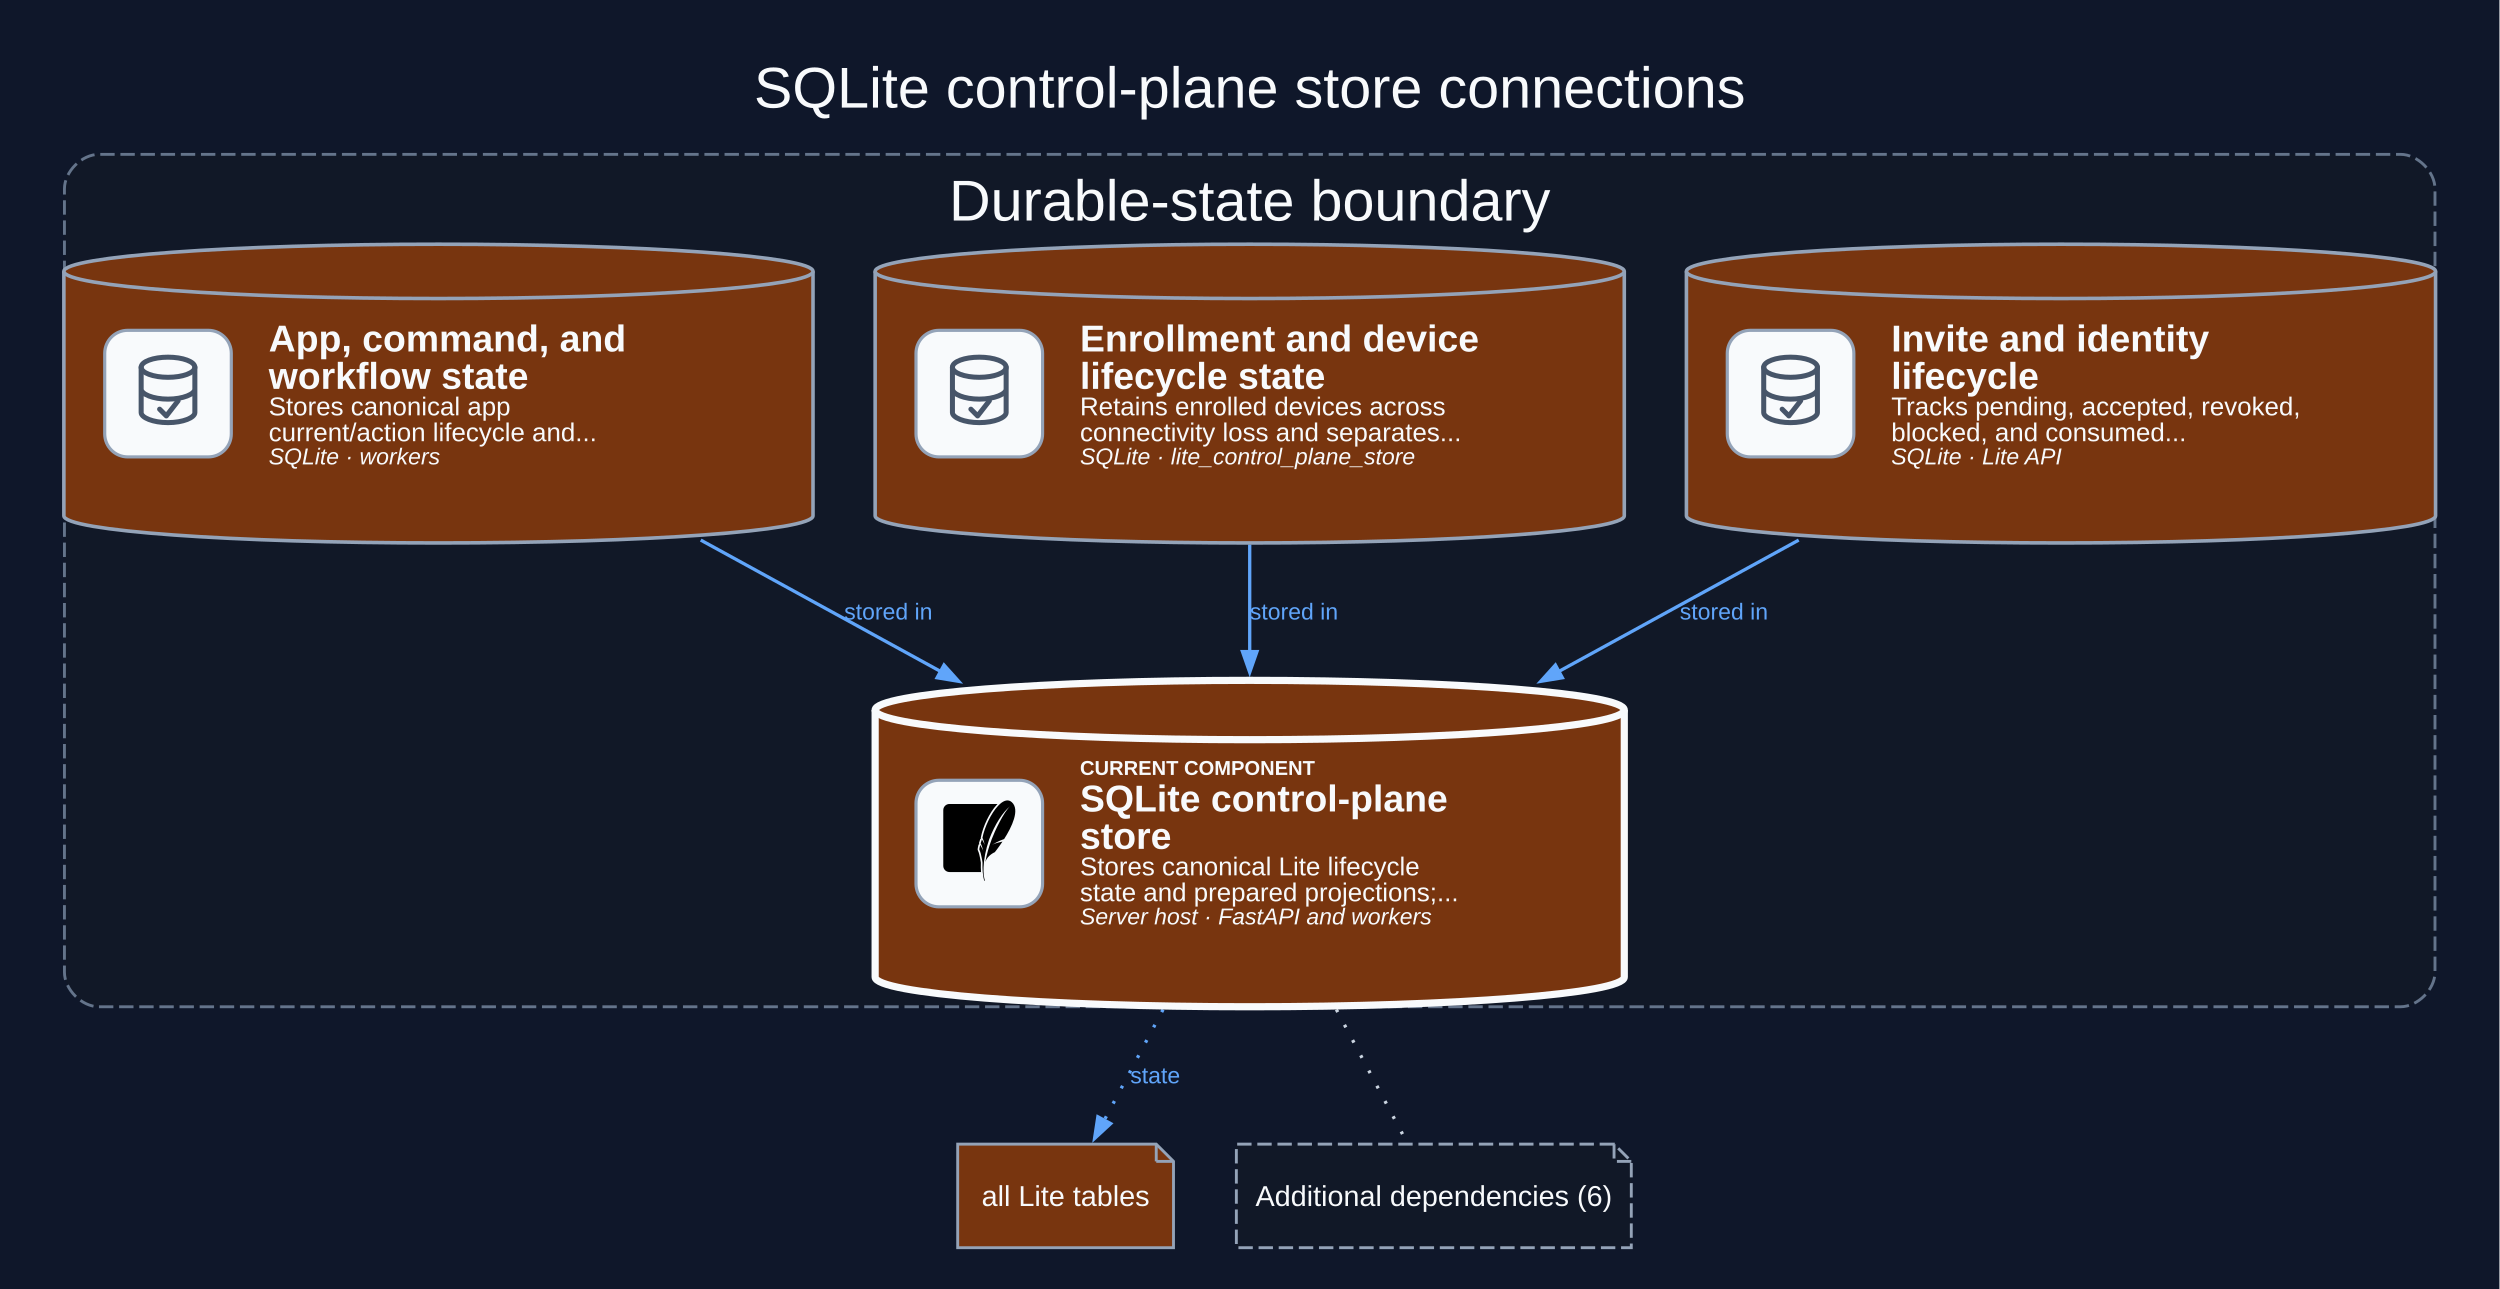
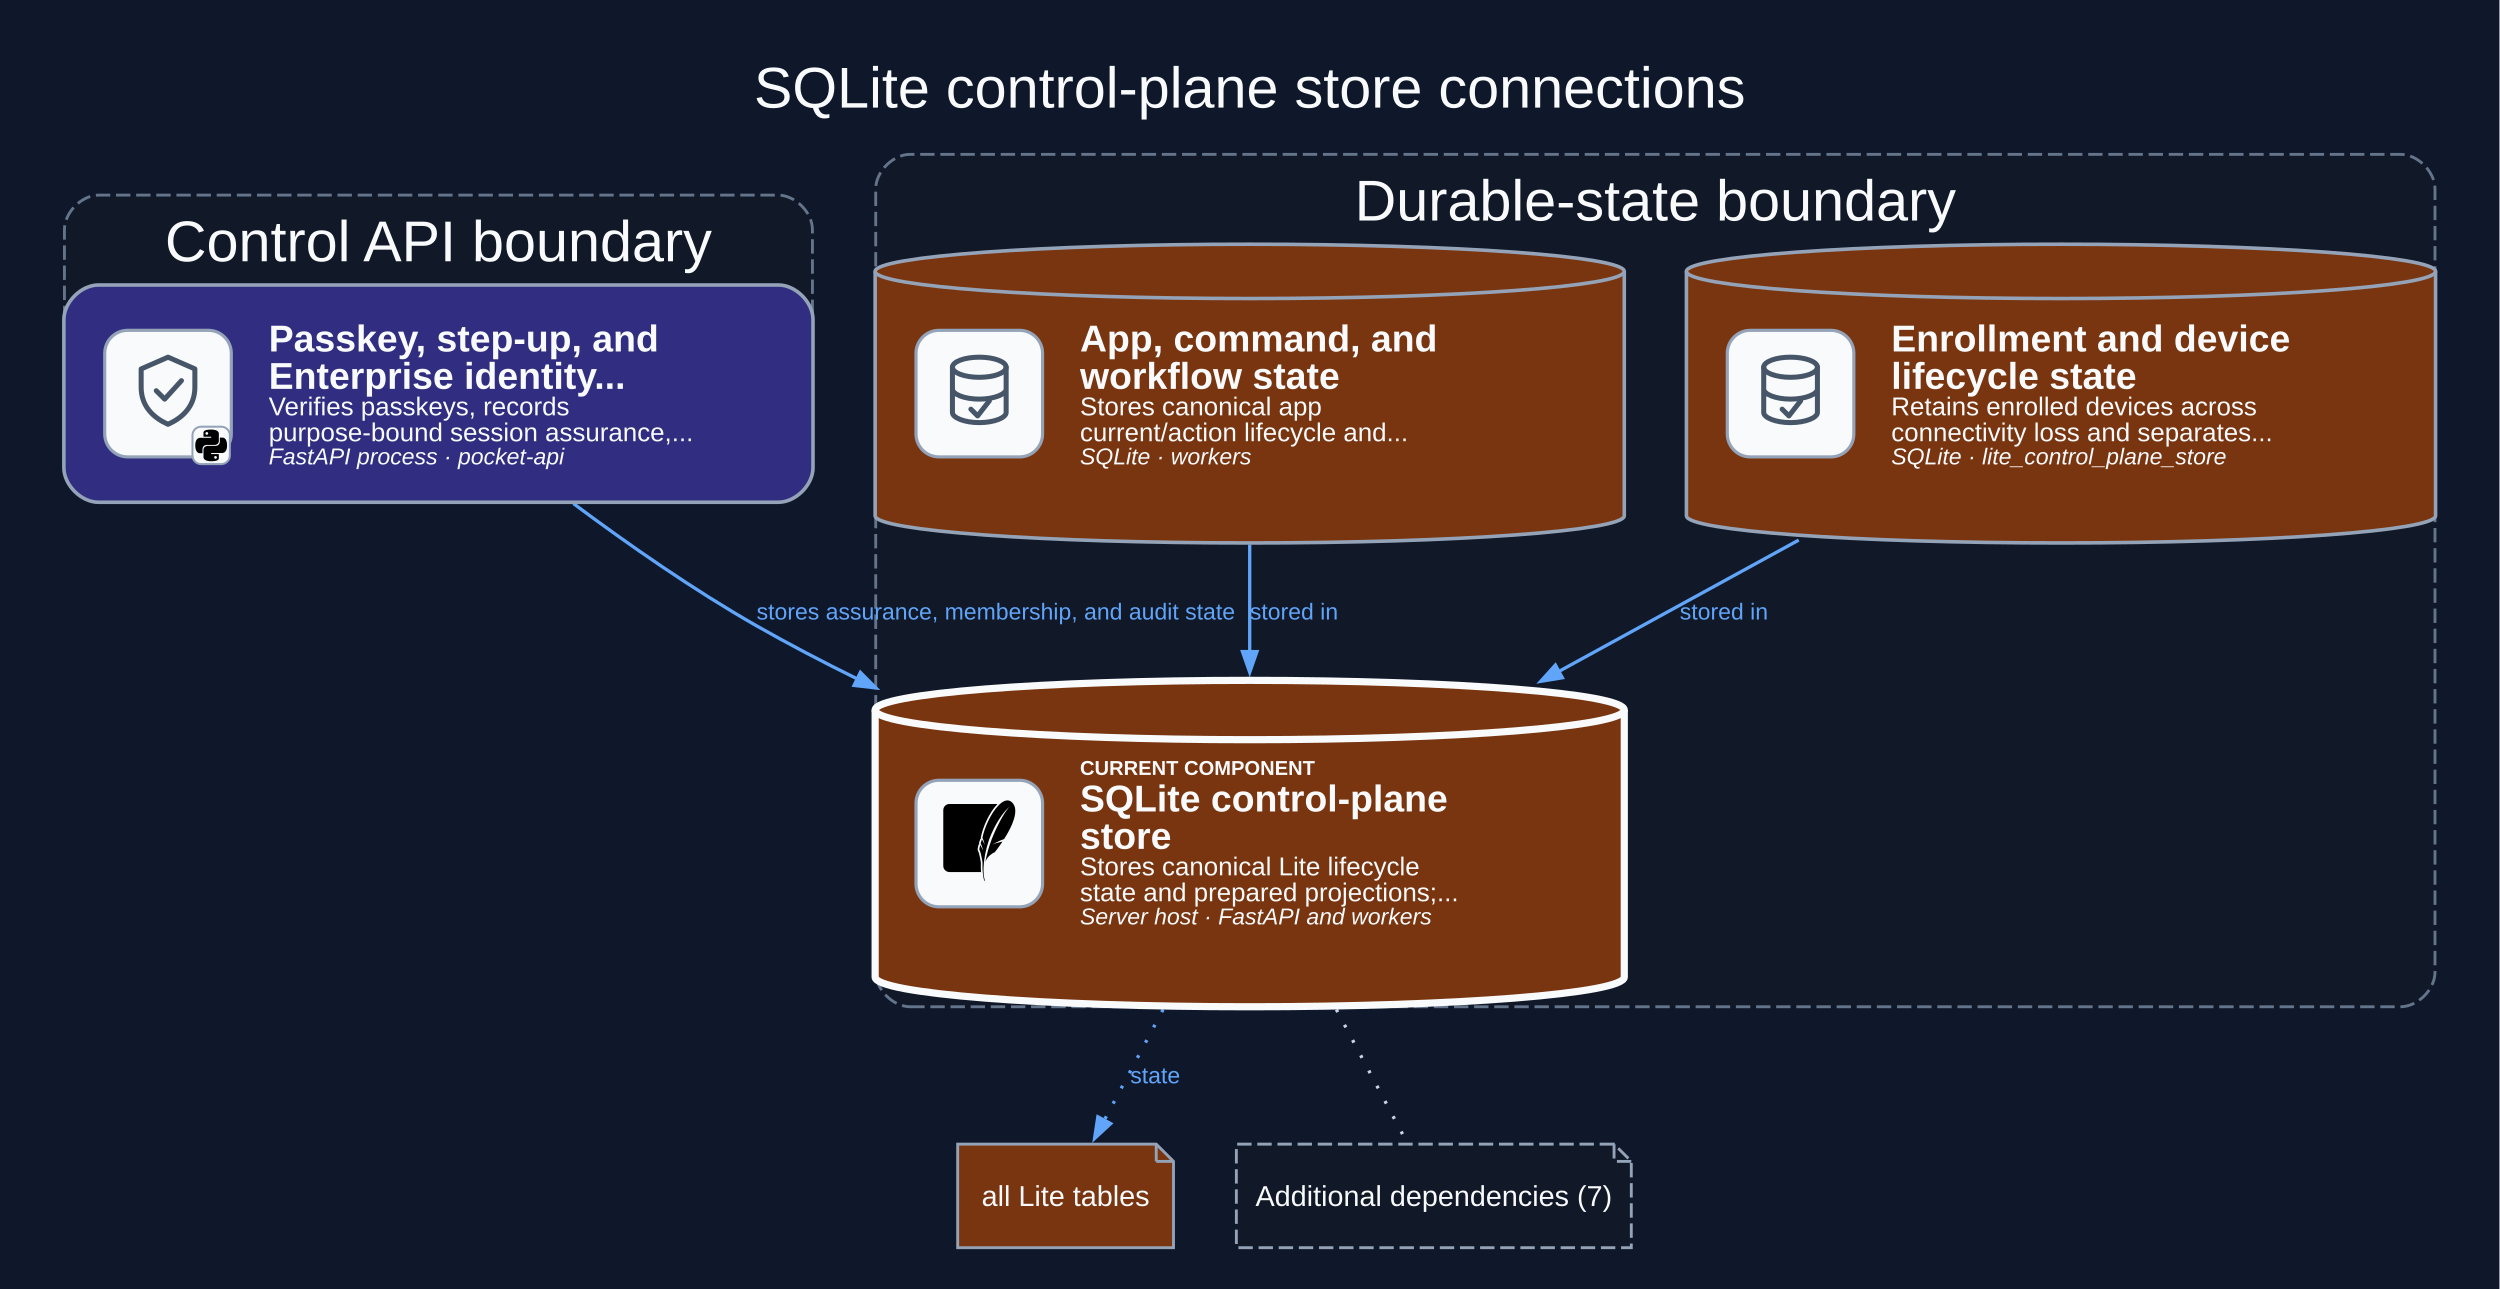
<svg xmlns="http://www.w3.org/2000/svg" xmlns:xlink="http://www.w3.org/1999/xlink" id="pocketlab-component-sqlite-dark" role="img" aria-labelledby="pocketlab-component-sqlite-dark-title pocketlab-component-sqlite-dark-desc" width="869.00" height="448.00" preserveAspectRatio="xMidYMid meet" focusable="false" viewBox="0.00 0.00 869.00 448.00">
  <defs class="pl-architecture-icon-symbols">
+     <symbol id="pl-icon-brand-python" viewBox="0 0 24 24" overflow="visible">
+       <path d="M14.25.18l.9.2.73.26.59.3.45.32.34.34.25.34.16.33.1.3.04.26.02.2-.01.13V8.5l-.05.63-.13.55-.21.46-.26.38-.3.31-.33.25-.35.19-.35.14-.33.1-.3.07-.26.04-.21.02H8.77l-.69.05-.59.14-.5.22-.41.27-.33.32-.27.35-.2.36-.15.37-.1.35-.07.32-.04.27-.02.21v3.06H3.17l-.21-.03-.28-.07-.32-.12-.35-.18-.36-.26-.36-.36-.35-.46-.32-.59-.28-.73-.21-.88-.14-1.05-.05-1.23.06-1.22.16-1.04.24-.87.32-.71.36-.57.4-.44.42-.33.42-.24.4-.16.36-.1.32-.05.24-.01h.16l.06.01h8.16v-.83H6.18l-.01-2.75-.02-.37.05-.34.11-.31.17-.28.25-.26.31-.23.38-.2.44-.18.51-.15.58-.12.64-.1.71-.06.77-.04.84-.02 1.27.05zm-6.3 1.98l-.23.33-.08.41.08.41.23.34.33.22.41.09.41-.09.33-.22.23-.34.08-.41-.08-.41-.23-.33-.33-.22-.41-.09-.41.09zm13.09 3.95l.28.06.32.12.35.18.36.27.36.35.35.47.32.59.28.73.21.88.14 1.04.05 1.23-.06 1.23-.16 1.04-.24.86-.32.71-.36.57-.4.45-.42.33-.42.24-.4.16-.36.09-.32.05-.24.02-.16-.01h-8.22v.82h5.84l.01 2.76.02.36-.05.34-.11.31-.17.29-.25.25-.31.24-.38.2-.44.17-.51.15-.58.13-.64.09-.71.07-.77.04-.84.01-1.27-.04-1.07-.14-.9-.2-.73-.25-.59-.3-.45-.33-.34-.34-.25-.34-.16-.33-.1-.3-.04-.25-.02-.2.01-.13v-5.34l.05-.64.13-.54.21-.46.26-.38.3-.32.33-.24.35-.2.35-.14.33-.1.3-.06.26-.04.21-.02.13-.01h5.84l.69-.05.59-.14.5-.21.41-.28.33-.32.27-.35.2-.36.15-.36.1-.35.07-.32.04-.28.02-.21V6.07h2.09l.14.01zm-6.47 14.25l-.23.33-.08.41.08.41.23.33.33.23.41.08.41-.08.33-.23.23-.33.08-.41-.08-.41-.23-.33-.33-.23-.41-.08-.41.08z" />
+     </symbol>
    <symbol id="pl-icon-brand-sqlite" viewBox="0 0 24 24" overflow="visible">
      <path d="M21.678.521c-1.032-.92-2.28-.55-3.513.544a8.71 8.71 0 0 0-.547.535c-2.109 2.237-4.066 6.38-4.674 9.544.237.48.422 1.093.544 1.561a13.044 13.044 0 0 1 .164.703s-.019-.071-.096-.296l-.05-.146a1.689 1.689 0 0 0-.033-.08c-.138-.32-.518-.995-.686-1.289-.143.423-.27.818-.376 1.176.484.884.778 2.4.778 2.4s-.025-.099-.147-.442c-.107-.303-.644-1.244-.772-1.464-.217.804-.304 1.346-.226 1.478.152.256.296.698.422 1.186.286 1.1.485 2.44.485 2.44l.017.224a22.41 22.41 0 0 0 .056 2.748c.095 1.146.273 2.13.5 2.657l.155-.084c-.334-1.038-.47-2.399-.41-3.967.09-2.398.642-5.29 1.661-8.304 1.723-4.55 4.113-8.201 6.3-9.945-1.993 1.8-4.692 7.63-5.5 9.788-.904 2.416-1.545 4.684-1.931 6.857.666-2.037 2.821-2.912 2.821-2.912s1.057-1.304 2.292-3.166c-.74.169-1.955.458-2.362.629-.6.251-.762.337-.762.337s1.945-1.184 3.613-1.72C21.695 7.9 24.195 2.767 21.678.521m-18.573.543A1.842 1.842 0 0 0 1.27 2.9v16.608a1.84 1.84 0 0 0 1.835 1.834h9.418a22.953 22.953 0 0 1-.052-2.707c-.006-.062-.011-.141-.016-.2a27.01 27.01 0 0 0-.473-2.378c-.121-.47-.275-.898-.369-1.057-.116-.197-.098-.31-.097-.432 0-.12.015-.245.037-.386a9.98 9.98 0 0 1 .234-1.045l.217-.028c-.017-.035-.014-.065-.031-.097l-.041-.381a32.8 32.8 0 0 1 .382-1.194l.2-.019c-.008-.016-.01-.038-.018-.053l-.043-.316c.63-3.28 2.587-7.443 4.8-9.791.066-.069.133-.128.198-.194Z" />
+     </symbol>
+     <symbol id="pl-icon-semantic-api-guard" viewBox="0 0 48 48" overflow="visible">
+       <g fill="none" stroke="#475569" stroke-width="3" stroke-linecap="round" stroke-linejoin="round">
+         <path d="M24 4l16 7v11c0 11-7 18-16 22C15 40 8 33 8 22V11z" />
+         <path d="M17 24l5 5 10-11" />
+       </g>
    </symbol>
    <symbol id="pl-icon-semantic-durable-state" viewBox="0 0 48 48" overflow="visible">
      <g fill="none" stroke="#475569" stroke-width="3" stroke-linecap="round" stroke-linejoin="round">
        <ellipse cx="24" cy="10" rx="16" ry="6" />
        <path d="M8 10v27c0 3 7 6 16 6s16-3 16-6V10M8 23c0 3 7 6 16 6s16-3 16-6" />
        <path d="M19 35l4 4 7-9" />
      </g>
    </symbol>
  </defs>
  <g id="graph0" class="graph" transform="scale(1 1) rotate(0) translate(14.4 433.7)">
    <polygon fill="#0f172a" stroke="none" points="-14.4,14.4 -14.4,-433.7 854.4,-433.7 854.4,14.4 -14.4,14.4" />
    <text xml:space="preserve" text-anchor="middle" x="420" y="-396.3" font-family="Arial" font-size="20.00" fill="#f8fafc">SQLite control-plane store connections</text>
    <g id="clust1" class="cluster">
-       <path fill="#111827" stroke="#64748b" stroke-dasharray="5,2" d="M20,-83.75C20,-83.75 820,-83.75 820,-83.75 826,-83.75 832,-89.75 832,-95.75 832,-95.75 832,-368.05 832,-368.05 832,-374.05 826,-380.05 820,-380.05 820,-380.05 20,-380.05 20,-380.05 14,-380.05 8,-374.05 8,-368.05 8,-368.05 8,-95.75 8,-95.75 8,-89.75 14,-83.75 20,-83.75" />
-       <text xml:space="preserve" text-anchor="middle" x="420" y="-357.05" font-family="Arial" font-size="20.00" fill="#f8fafc">Durable-state boundary</text>
+       <path fill="#111827" stroke="#64748b" stroke-dasharray="5,2" d="M20,-259.12C20,-259.12 256,-259.12 256,-259.12 262,-259.12 268,-265.12 268,-271.12 268,-271.12 268,-353.89 268,-353.89 268,-359.89 262,-365.89 256,-365.89 256,-365.89 20,-365.89 20,-365.89 14,-365.89 8,-359.89 8,-353.89 8,-353.89 8,-271.12 8,-271.12 8,-265.12 14,-259.12 20,-259.12" />
+       <text xml:space="preserve" text-anchor="middle" x="138" y="-342.89" font-family="Arial" font-size="20.00" fill="#f8fafc">Control API boundary</text>
+     </g>
+     <g id="clust2" class="cluster">
+       <path fill="#111827" stroke="#64748b" stroke-dasharray="5,2" d="M302,-83.75C302,-83.75 820,-83.75 820,-83.75 826,-83.75 832,-89.75 832,-95.75 832,-95.75 832,-368.05 832,-368.05 832,-374.05 826,-380.05 820,-380.05 820,-380.05 302,-380.05 302,-380.05 296,-380.05 290,-374.05 290,-368.05 290,-368.05 290,-95.75 290,-95.75 290,-89.75 296,-83.75 302,-83.75" />
+       <text xml:space="preserve" text-anchor="middle" x="561" y="-357.05" font-family="Arial" font-size="20.00" fill="#f8fafc">Durable-state boundary</text>
+     </g>
+     <g id="edge1" class="edge">
+       <g id="a_edge1">
+         <a xlink:title="stores assurance, membership, and audit state (SQLite)">
+           <path fill="none" stroke="#60a5fa" stroke-width="1.15" d="M184.92,-258.66C204.03,-244.42 226.72,-228.62 248.5,-216.21 259.73,-209.82 271.61,-203.61 283.67,-197.67" />
+           <polygon fill="#60a5fa" stroke="#60a5fa" stroke-width="1.15" points="284.67,-199.99 290.04,-194.58 282.47,-195.45 284.67,-199.99" />
+         </a>
+       </g>
+       <text xml:space="preserve" text-anchor="middle" x="331.75" y="-218.36" font-family="Arial" font-size="8.00" fill="#60a5fa">stores assurance, membership, and audit state</text>
    </g>
    <g id="edge3" class="edge">
      <g id="a_edge3">
-         <a xlink:title="stored in (SQLite)">
-           <path fill="none" stroke="#60a5fa" stroke-width="1.15" d="M229.17,-245.97C255.79,-231.39 285.13,-215.32 312.66,-200.25" />
-           <polygon fill="#60a5fa" stroke="#60a5fa" stroke-width="1.15" points="313.74,-202.54 318.85,-196.87 311.32,-198.11 313.74,-202.54" />
-         </a>
-       </g>
-       <text xml:space="preserve" text-anchor="middle" x="294.38" y="-218.36" font-family="Arial" font-size="8.00" fill="#60a5fa">stored in</text>
-     </g>
-     <g id="edge1" class="edge">
-       <g id="a_edge1">
        <a xlink:title="stored in (SQLite)">
          <path fill="none" stroke="#60a5fa" stroke-width="1.15" d="M420,-244.47C420,-232.43 420,-219.43 420,-206.87" />
          <polygon fill="#60a5fa" stroke="#60a5fa" stroke-width="1.15" points="422.52,-207.2 420,-200 417.48,-207.2 422.52,-207.2" />
        </a>
      </g>
      <text xml:space="preserve" text-anchor="middle" x="435.38" y="-218.36" font-family="Arial" font-size="8.00" fill="#60a5fa">stored in</text>
    </g>
    <g id="edge2" class="edge">
      <g id="a_edge2">
        <a xlink:title="stored in (SQLite)">
          <path fill="none" stroke="#60a5fa" stroke-width="1.15" d="M610.83,-245.97C584.21,-231.39 554.87,-215.32 527.34,-200.25" />
          <polygon fill="#60a5fa" stroke="#60a5fa" stroke-width="1.15" points="528.68,-198.11 521.15,-196.87 526.26,-202.54 528.68,-198.11" />
        </a>
      </g>
      <text xml:space="preserve" text-anchor="middle" x="584.83" y="-218.36" font-family="Arial" font-size="8.00" fill="#60a5fa">stored in</text>
    </g>
    <g id="edge4" class="edge">
      <path fill="none" stroke="#60a5fa" stroke-width="1.15" stroke-dasharray="1,5" d="M389.87,-82.77C382.67,-69.21 375.35,-55.42 369.36,-44.14" />
      <polygon fill="#60a5fa" stroke="#60a5fa" stroke-width="1.15" points="371.67,-43.13 366.07,-37.96 367.22,-45.5 371.67,-43.13" />
      <text xml:space="preserve" text-anchor="middle" x="387.15" y="-57.15" font-family="Arial" font-size="8.00" fill="#60a5fa">state</text>
    </g>
    <g id="edge5" class="edge">
      <path fill="none" stroke="#cbd5e1" stroke-width="1.15" stroke-dasharray="1,5" d="M450.13,-82.77C459.07,-65.92 468.22,-48.71 474.75,-36.42" />
    </g>
    <g id="node1" class="node">
      <g id="a_node1">
-         <a xlink:href="../../../../generated/production/architecture/components/app-workflow-state/" xlink:title="App, command, and workflow state. Stores canonical app current/action lifecycle and workflow command/current/event state." target="_top">
-           <path fill="#78350f" stroke="#94a3b8" stroke-width="1.25" d="M268.2,-339.37C268.2,-344.57 209.84,-348.81 138,-348.81 66.16,-348.81 7.8,-344.57 7.8,-339.37 7.8,-339.37 7.8,-254.41 7.8,-254.41 7.8,-249.2 66.16,-244.97 138,-244.97 209.84,-244.97 268.2,-249.2 268.2,-254.41 268.2,-254.41 268.2,-339.37 268.2,-339.37" />
-           <path fill="none" stroke="#94a3b8" stroke-width="1.25" d="M268.2,-339.37C268.2,-334.16 209.84,-329.93 138,-329.93 66.16,-329.93 7.8,-334.16 7.8,-339.37" />
+         <a xlink:href="../../../../generated/production/architecture/components/identity-access-controls/" xlink:title="Passkey, step-up, and Enterprise identity controls. Verifies passkeys, records purpose-bound session assurance, and resolves server-owned Enterprise memberships and final-Owner protection; it does not create a browser-held authority." target="_top">
+           <path fill="#312e81" stroke="#94a3b8" stroke-width="1.25" d="M256.2,-334.64C256.2,-334.64 19.8,-334.64 19.8,-334.64 13.8,-334.64 7.8,-328.64 7.8,-322.64 7.8,-322.64 7.8,-271.12 7.8,-271.12 7.8,-265.12 13.8,-259.12 19.8,-259.12 19.8,-259.12 256.2,-259.12 256.2,-259.12 262.2,-259.12 268.2,-265.12 268.2,-271.12 268.2,-271.12 268.2,-322.64 268.2,-322.64 268.2,-328.64 262.2,-334.64 256.2,-334.64" />
          <g id="a_node1_0">
-             <g class="pl-node-icon" data-component="app-workflow-state" data-icon-cell="15.00,-328.88,58.00,64.00" data-icon-tile="22.00,-318.88,44.00,44.00" aria-hidden="true">
+             <g class="pl-node-icon" data-component="identity-access-controls" data-icon-cell="15.00,-328.88,58.00,64.00" data-icon-tile="22.00,-318.88,44.00,44.00" aria-hidden="true">
              <rect class="pl-node-icon__tile" x="22.00" y="-318.88" width="44.00" height="44.00" rx="8" fill="#f8fafc" stroke="#94a3b8" stroke-width="1.1" />
-               <use class="pl-node-icon__primary" href="#pl-icon-semantic-durable-state" x="30.00" y="-311.88" width="28.00" height="28.00" preserveAspectRatio="xMidYMid meet" aria-hidden="true" />
+               <use class="pl-node-icon__primary" href="#pl-icon-semantic-api-guard" x="30.00" y="-311.88" width="28.00" height="28.00" preserveAspectRatio="xMidYMid meet" aria-hidden="true" />
+               <rect class="pl-node-icon__badge-tile" x="52.50" y="-285.38" width="13.00" height="13.00" rx="3" fill="#f8fafc" stroke="#94a3b8" stroke-width="0.7" />
+               <use class="pl-node-icon__badge" href="#pl-icon-brand-python" x="53.50" y="-284.38" width="11.00" height="11.00" preserveAspectRatio="xMidYMid meet" aria-hidden="true" />
            </g>
          </g>
-           <text xml:space="preserve" text-anchor="start" x="79" y="-311.53" font-family="Arial" font-weight="bold" font-size="13.00" fill="#f8fafc">App, command, and</text>
-           <text xml:space="preserve" text-anchor="start" x="79" y="-298.53" font-family="Arial" font-weight="bold" font-size="13.00" fill="#f8fafc">workflow state</text>
-           <text xml:space="preserve" text-anchor="start" x="79" y="-289.33" font-family="Arial" font-size="9.00" fill="#f8fafc">Stores canonical app</text>
-           <text xml:space="preserve" text-anchor="start" x="79" y="-280.33" font-family="Arial" font-size="9.00" fill="#f8fafc">current/action lifecycle and...</text>
-           <text xml:space="preserve" text-anchor="start" x="79" y="-272.28" font-family="Arial" font-style="italic" font-size="8.00" fill="#f8fafc">SQLite · workers</text>
+           <text xml:space="preserve" text-anchor="start" x="79" y="-311.53" font-family="Arial" font-weight="bold" font-size="13.00" fill="#f8fafc">Passkey, step-up, and</text>
+           <text xml:space="preserve" text-anchor="start" x="79" y="-298.53" font-family="Arial" font-weight="bold" font-size="13.00" fill="#f8fafc">Enterprise identity...</text>
+           <text xml:space="preserve" text-anchor="start" x="79" y="-289.33" font-family="Arial" font-size="9.00" fill="#f8fafc">Verifies passkeys, records</text>
+           <text xml:space="preserve" text-anchor="start" x="79" y="-280.33" font-family="Arial" font-size="9.00" fill="#f8fafc">purpose-bound session assurance,...</text>
+           <text xml:space="preserve" text-anchor="start" x="79" y="-272.28" font-family="Arial" font-style="italic" font-size="8.00" fill="#f8fafc">FastAPI process · pocket-api</text>
        </a>
      </g>
    </g>
    <g id="node2" class="node">
      <g id="a_node2">
-         <a xlink:href="../../../../generated/production/architecture/components/device-state/" xlink:title="Enrollment and device lifecycle state. Retains enrolled devices across connectivity loss and separates durable enrollment, current state, health, supervisor state, and recovery history." target="_top">
+         <a xlink:href="../../../../generated/production/architecture/components/app-workflow-state/" xlink:title="App, command, and workflow state. Stores canonical app current/action lifecycle and workflow command/current/event state." target="_top">
          <path fill="#78350f" stroke="#94a3b8" stroke-width="1.25" d="M550.2,-339.37C550.2,-344.57 491.84,-348.81 420,-348.81 348.16,-348.81 289.8,-344.57 289.8,-339.37 289.8,-339.37 289.8,-254.41 289.8,-254.41 289.8,-249.2 348.16,-244.97 420,-244.97 491.84,-244.97 550.2,-249.2 550.2,-254.41 550.2,-254.41 550.2,-339.37 550.2,-339.37" />
          <path fill="none" stroke="#94a3b8" stroke-width="1.25" d="M550.2,-339.37C550.2,-334.16 491.84,-329.93 420,-329.93 348.16,-329.93 289.8,-334.16 289.8,-339.37" />
          <g id="a_node2_1">
-             <g class="pl-node-icon" data-component="device-state" data-icon-cell="297.00,-328.88,58.00,64.00" data-icon-tile="304.00,-318.88,44.00,44.00" aria-hidden="true">
+             <g class="pl-node-icon" data-component="app-workflow-state" data-icon-cell="297.00,-328.88,58.00,64.00" data-icon-tile="304.00,-318.88,44.00,44.00" aria-hidden="true">
              <rect class="pl-node-icon__tile" x="304.00" y="-318.88" width="44.00" height="44.00" rx="8" fill="#f8fafc" stroke="#94a3b8" stroke-width="1.1" />
              <use class="pl-node-icon__primary" href="#pl-icon-semantic-durable-state" x="312.00" y="-311.88" width="28.00" height="28.00" preserveAspectRatio="xMidYMid meet" aria-hidden="true" />
            </g>
          </g>
-           <text xml:space="preserve" text-anchor="start" x="361" y="-311.53" font-family="Arial" font-weight="bold" font-size="13.00" fill="#f8fafc">Enrollment and device</text>
-           <text xml:space="preserve" text-anchor="start" x="361" y="-298.53" font-family="Arial" font-weight="bold" font-size="13.00" fill="#f8fafc">lifecycle state</text>
-           <text xml:space="preserve" text-anchor="start" x="361" y="-289.33" font-family="Arial" font-size="9.00" fill="#f8fafc">Retains enrolled devices across</text>
-           <text xml:space="preserve" text-anchor="start" x="361" y="-280.33" font-family="Arial" font-size="9.00" fill="#f8fafc">connectivity loss and separates...</text>
-           <text xml:space="preserve" text-anchor="start" x="361" y="-272.28" font-family="Arial" font-style="italic" font-size="8.00" fill="#f8fafc">SQLite · lite_control_plane_store</text>
+           <text xml:space="preserve" text-anchor="start" x="361" y="-311.53" font-family="Arial" font-weight="bold" font-size="13.00" fill="#f8fafc">App, command, and</text>
+           <text xml:space="preserve" text-anchor="start" x="361" y="-298.53" font-family="Arial" font-weight="bold" font-size="13.00" fill="#f8fafc">workflow state</text>
+           <text xml:space="preserve" text-anchor="start" x="361" y="-289.33" font-family="Arial" font-size="9.00" fill="#f8fafc">Stores canonical app</text>
+           <text xml:space="preserve" text-anchor="start" x="361" y="-280.33" font-family="Arial" font-size="9.00" fill="#f8fafc">current/action lifecycle and...</text>
+           <text xml:space="preserve" text-anchor="start" x="361" y="-272.28" font-family="Arial" font-style="italic" font-size="8.00" fill="#f8fafc">SQLite · workers</text>
        </a>
      </g>
    </g>
    <g id="node3" class="node">
      <g id="a_node3">
-         <a xlink:href="../../../../generated/production/architecture/components/invite-state/" xlink:title="Invite and identity lifecycle. Tracks pending, accepted, revoked, blocked, and consumed invite/identity state with duplicate and mismatch guards." target="_top">
+         <a xlink:href="../../../../generated/production/architecture/components/device-state/" xlink:title="Enrollment and device lifecycle state. Retains enrolled devices across connectivity loss and separates durable enrollment, current state, health, supervisor state, and recovery history." target="_top">
          <path fill="#78350f" stroke="#94a3b8" stroke-width="1.25" d="M832.2,-339.37C832.2,-344.57 773.84,-348.81 702,-348.81 630.16,-348.81 571.8,-344.57 571.8,-339.37 571.8,-339.37 571.8,-254.41 571.8,-254.41 571.8,-249.2 630.16,-244.97 702,-244.97 773.84,-244.97 832.2,-249.2 832.2,-254.41 832.2,-254.41 832.2,-339.37 832.2,-339.37" />
          <path fill="none" stroke="#94a3b8" stroke-width="1.25" d="M832.2,-339.37C832.2,-334.16 773.84,-329.93 702,-329.93 630.16,-329.93 571.8,-334.16 571.8,-339.37" />
          <g id="a_node3_2">
-             <g class="pl-node-icon" data-component="invite-state" data-icon-cell="579.00,-328.88,58.00,64.00" data-icon-tile="586.00,-318.88,44.00,44.00" aria-hidden="true">
+             <g class="pl-node-icon" data-component="device-state" data-icon-cell="579.00,-328.88,58.00,64.00" data-icon-tile="586.00,-318.88,44.00,44.00" aria-hidden="true">
              <rect class="pl-node-icon__tile" x="586.00" y="-318.88" width="44.00" height="44.00" rx="8" fill="#f8fafc" stroke="#94a3b8" stroke-width="1.1" />
              <use class="pl-node-icon__primary" href="#pl-icon-semantic-durable-state" x="594.00" y="-311.88" width="28.00" height="28.00" preserveAspectRatio="xMidYMid meet" aria-hidden="true" />
            </g>
          </g>
-           <text xml:space="preserve" text-anchor="start" x="643" y="-311.53" font-family="Arial" font-weight="bold" font-size="13.00" fill="#f8fafc">Invite and identity</text>
-           <text xml:space="preserve" text-anchor="start" x="643" y="-298.53" font-family="Arial" font-weight="bold" font-size="13.00" fill="#f8fafc">lifecycle</text>
-           <text xml:space="preserve" text-anchor="start" x="643" y="-289.33" font-family="Arial" font-size="9.00" fill="#f8fafc">Tracks pending, accepted, revoked,</text>
-           <text xml:space="preserve" text-anchor="start" x="643" y="-280.33" font-family="Arial" font-size="9.00" fill="#f8fafc">blocked, and consumed...</text>
-           <text xml:space="preserve" text-anchor="start" x="643" y="-272.28" font-family="Arial" font-style="italic" font-size="8.00" fill="#f8fafc">SQLite · Lite API</text>
+           <text xml:space="preserve" text-anchor="start" x="643" y="-311.53" font-family="Arial" font-weight="bold" font-size="13.00" fill="#f8fafc">Enrollment and device</text>
+           <text xml:space="preserve" text-anchor="start" x="643" y="-298.53" font-family="Arial" font-weight="bold" font-size="13.00" fill="#f8fafc">lifecycle state</text>
+           <text xml:space="preserve" text-anchor="start" x="643" y="-289.33" font-family="Arial" font-size="9.00" fill="#f8fafc">Retains enrolled devices across</text>
+           <text xml:space="preserve" text-anchor="start" x="643" y="-280.33" font-family="Arial" font-size="9.00" fill="#f8fafc">connectivity loss and separates...</text>
+           <text xml:space="preserve" text-anchor="start" x="643" y="-272.28" font-family="Arial" font-style="italic" font-size="8.00" fill="#f8fafc">SQLite · lite_control_plane_store</text>
        </a>
      </g>
    </g>
    <g id="node4" class="node">
      <g id="a_node4">
        <a xlink:href="../../../../generated/production/architecture/components/sqlite/" xlink:title="SQLite control-plane store. Stores canonical Lite lifecycle state and prepared projections; the frontend never accesses it directly." target="_top">
          <path fill="#78350f" stroke="#f8fafc" stroke-width="2.5" d="M550.2,-186.9C550.2,-192.59 491.84,-197.21 420,-197.21 348.16,-197.21 289.8,-192.59 289.8,-186.9 289.8,-186.9 289.8,-94.06 289.8,-94.06 289.8,-88.37 348.16,-83.75 420,-83.75 491.84,-83.75 550.2,-88.37 550.2,-94.06 550.2,-94.06 550.2,-186.9 550.2,-186.9" />
          <path fill="none" stroke="#f8fafc" stroke-width="2.5" d="M550.2,-186.9C550.2,-181.21 491.84,-176.58 420,-176.58 348.16,-176.58 289.8,-181.21 289.8,-186.9" />
          <g id="a_node4_3">
            <g class="pl-node-icon" data-component="sqlite" data-icon-cell="297.00,-175.98,58.00,71.00" data-icon-tile="304.00,-162.48,44.00,44.00" aria-hidden="true">
              <rect class="pl-node-icon__tile" x="304.00" y="-162.48" width="44.00" height="44.00" rx="8" fill="#f8fafc" stroke="#94a3b8" stroke-width="1.1" />
              <use class="pl-node-icon__primary" href="#pl-icon-brand-sqlite" x="312.00" y="-155.48" width="28.00" height="28.00" preserveAspectRatio="xMidYMid meet" aria-hidden="true" />
            </g>
          </g>
          <text xml:space="preserve" text-anchor="start" x="361" y="-164.33" font-family="Arial" font-weight="bold" font-size="7.00" fill="#f8fafc">CURRENT COMPONENT</text>
          <text xml:space="preserve" text-anchor="start" x="361" y="-151.63" font-family="Arial" font-weight="bold" font-size="13.00" fill="#f8fafc">SQLite control-plane</text>
          <text xml:space="preserve" text-anchor="start" x="361" y="-138.63" font-family="Arial" font-weight="bold" font-size="13.00" fill="#f8fafc">store</text>
          <text xml:space="preserve" text-anchor="start" x="361" y="-129.43" font-family="Arial" font-size="9.00" fill="#f8fafc">Stores canonical Lite lifecycle</text>
          <text xml:space="preserve" text-anchor="start" x="361" y="-120.43" font-family="Arial" font-size="9.00" fill="#f8fafc">state and prepared projections;...</text>
          <text xml:space="preserve" text-anchor="start" x="361" y="-112.38" font-family="Arial" font-style="italic" font-size="8.00" fill="#f8fafc">Server host · FastAPI and workers</text>
        </a>
      </g>
    </g>
    <g id="node5" class="node">
      <g id="a_node5">
        <a xlink:title="Durable-state dependency">
          <polygon fill="#78350f" stroke="#94a3b8" points="387.51,-36 318.49,-36 318.49,0 393.51,0 393.51,-30 387.51,-36" />
          <polyline fill="none" stroke="#94a3b8" points="387.51,-36 387.51,-30" />
          <polyline fill="none" stroke="#94a3b8" points="393.51,-30 387.51,-30" />
          <text xml:space="preserve" text-anchor="middle" x="356" y="-14.5" font-family="Arial" font-size="10.00" fill="#f8fafc">all Lite tables</text>
        </a>
      </g>
    </g>
    <g id="node6" class="node">
      <g id="a_node6">
-         <a xlink:title="Additional dependencies (6)">
+         <a xlink:title="Additional dependencies (7)">
          <polygon fill="#111827" stroke="#94a3b8" stroke-dasharray="5,2" points="546.64,-36 415.36,-36 415.36,0 552.64,0 552.64,-30 546.64,-36" />
          <polyline fill="none" stroke="#94a3b8" stroke-dasharray="5,2" points="546.64,-36 546.64,-30" />
          <polyline fill="none" stroke="#94a3b8" stroke-dasharray="5,2" points="552.64,-30 546.64,-30" />
-           <text xml:space="preserve" text-anchor="middle" x="484" y="-14.5" font-family="Arial" font-size="10.00" fill="#f8fafc">Additional dependencies (6)</text>
+           <text xml:space="preserve" text-anchor="middle" x="484" y="-14.5" font-family="Arial" font-size="10.00" fill="#f8fafc">Additional dependencies (7)</text>
        </a>
      </g>
    </g>
  </g>
</svg>
